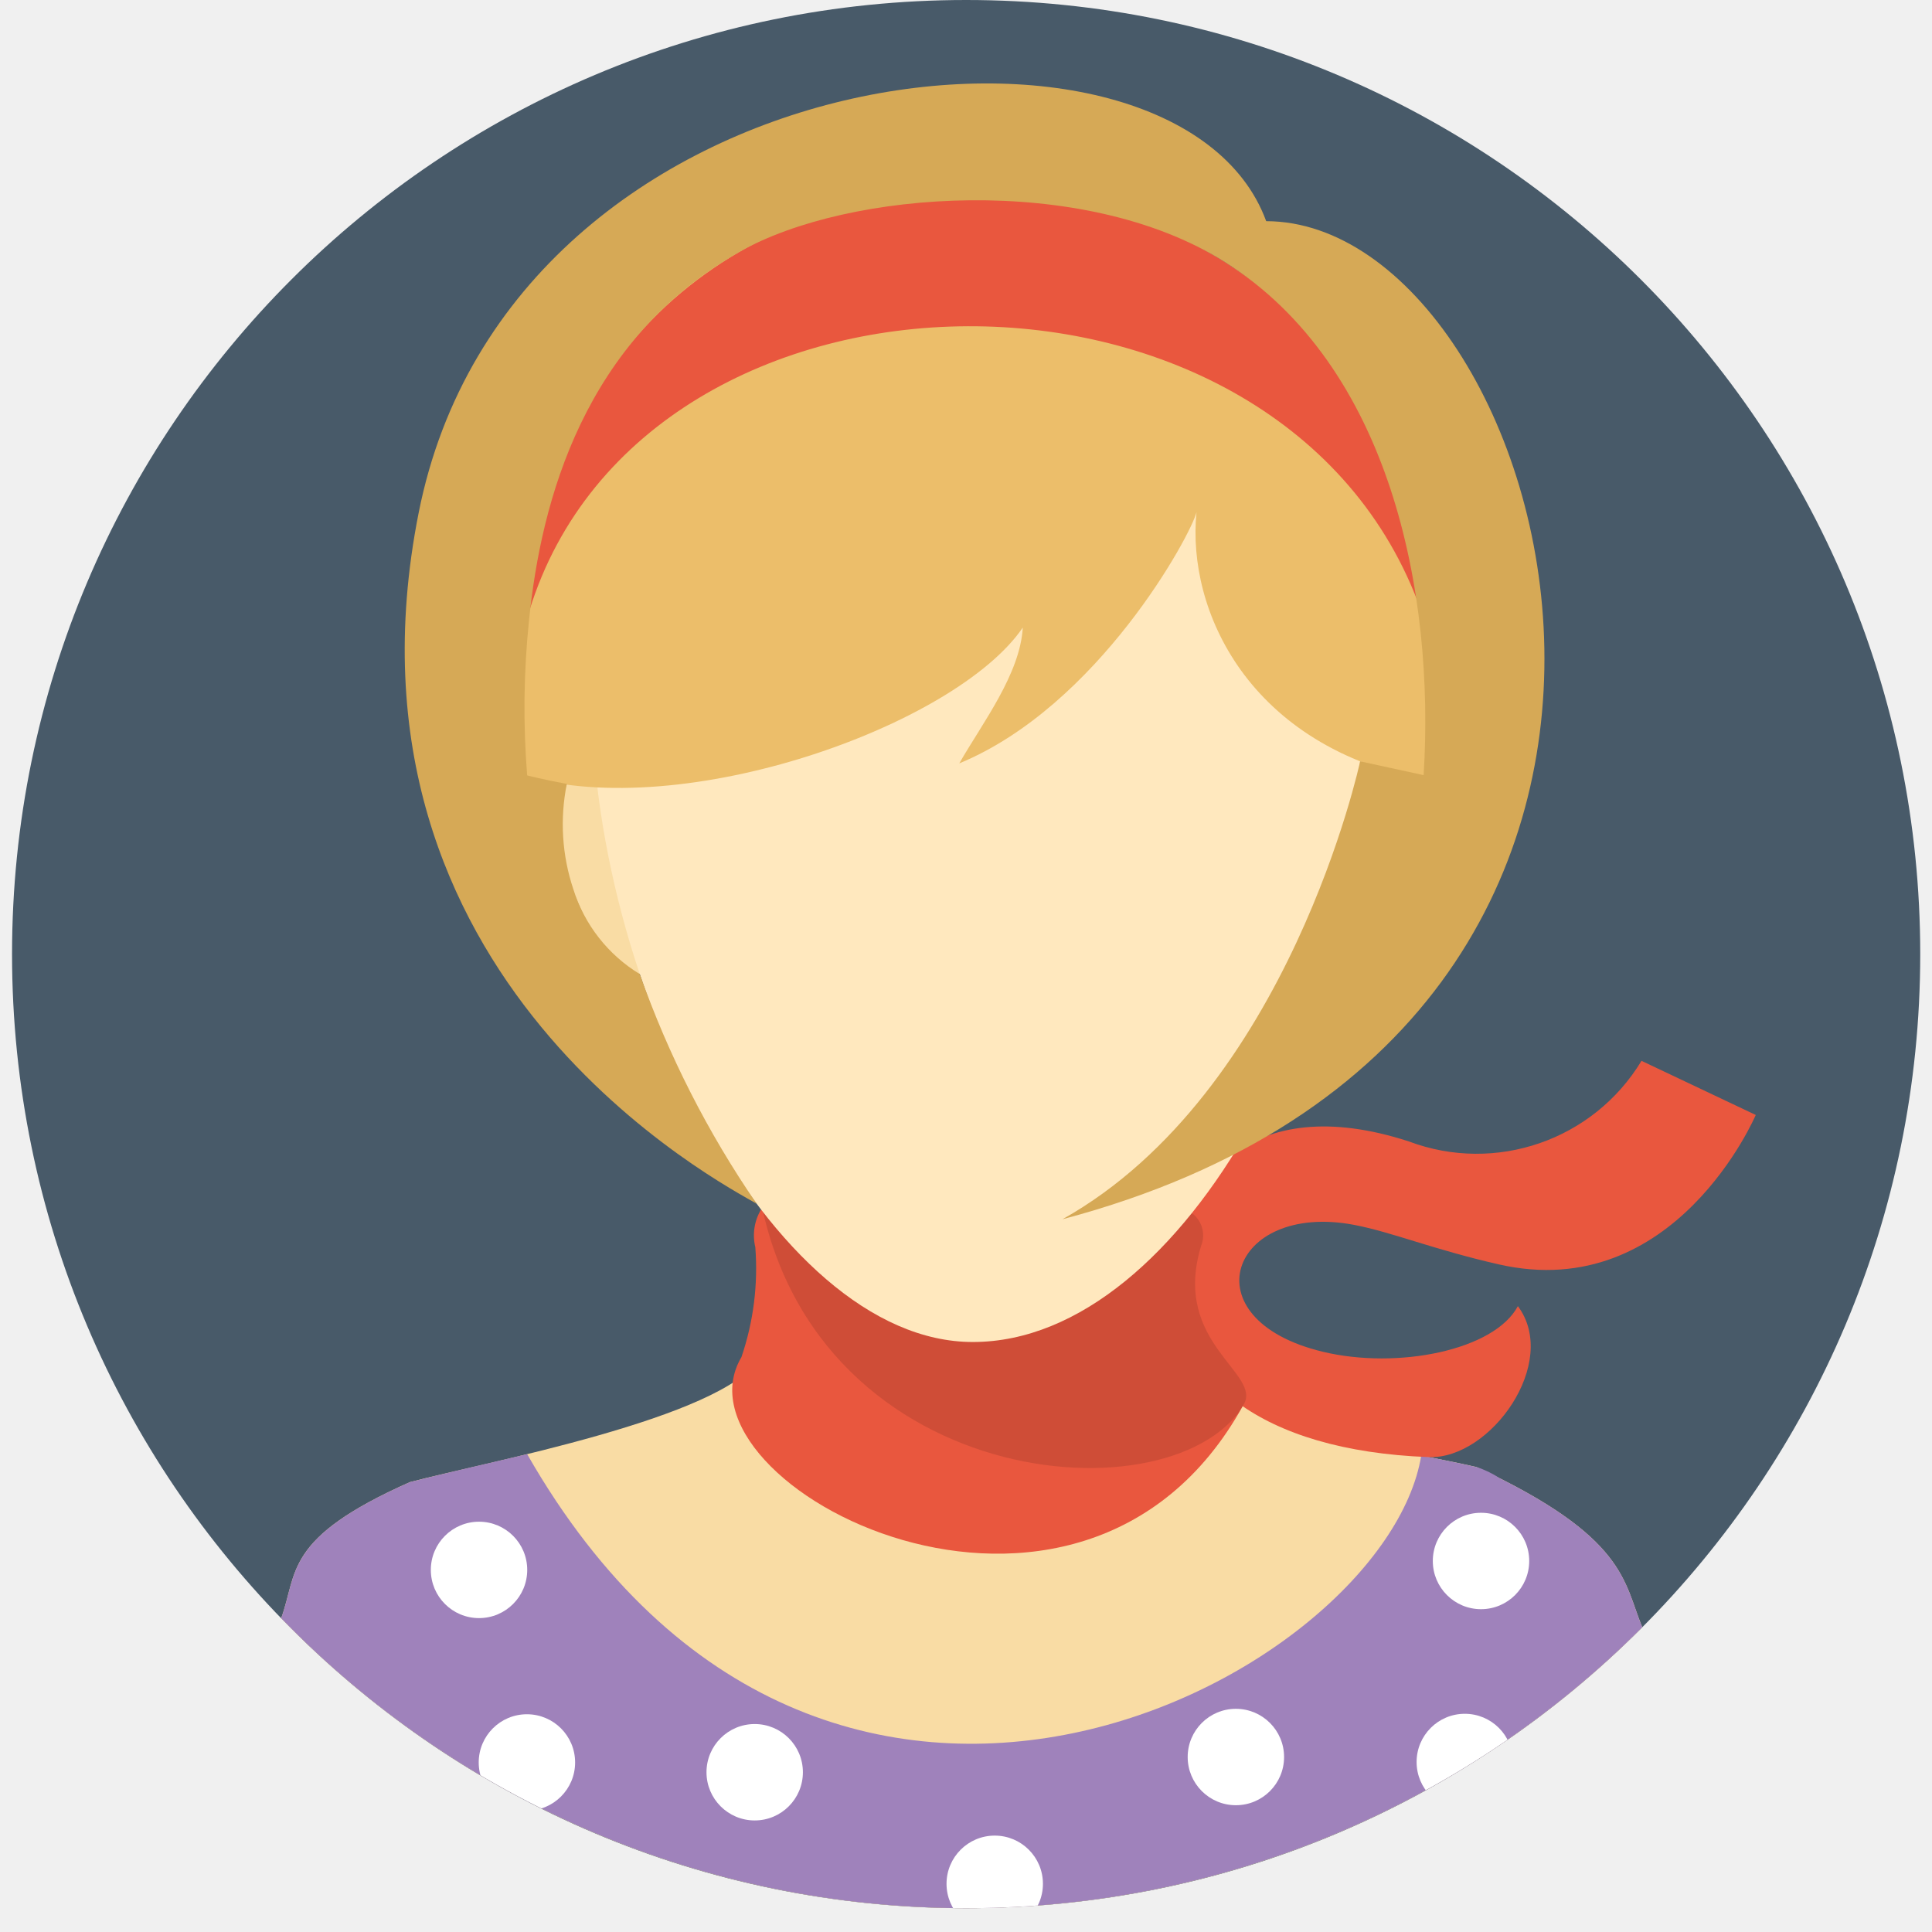
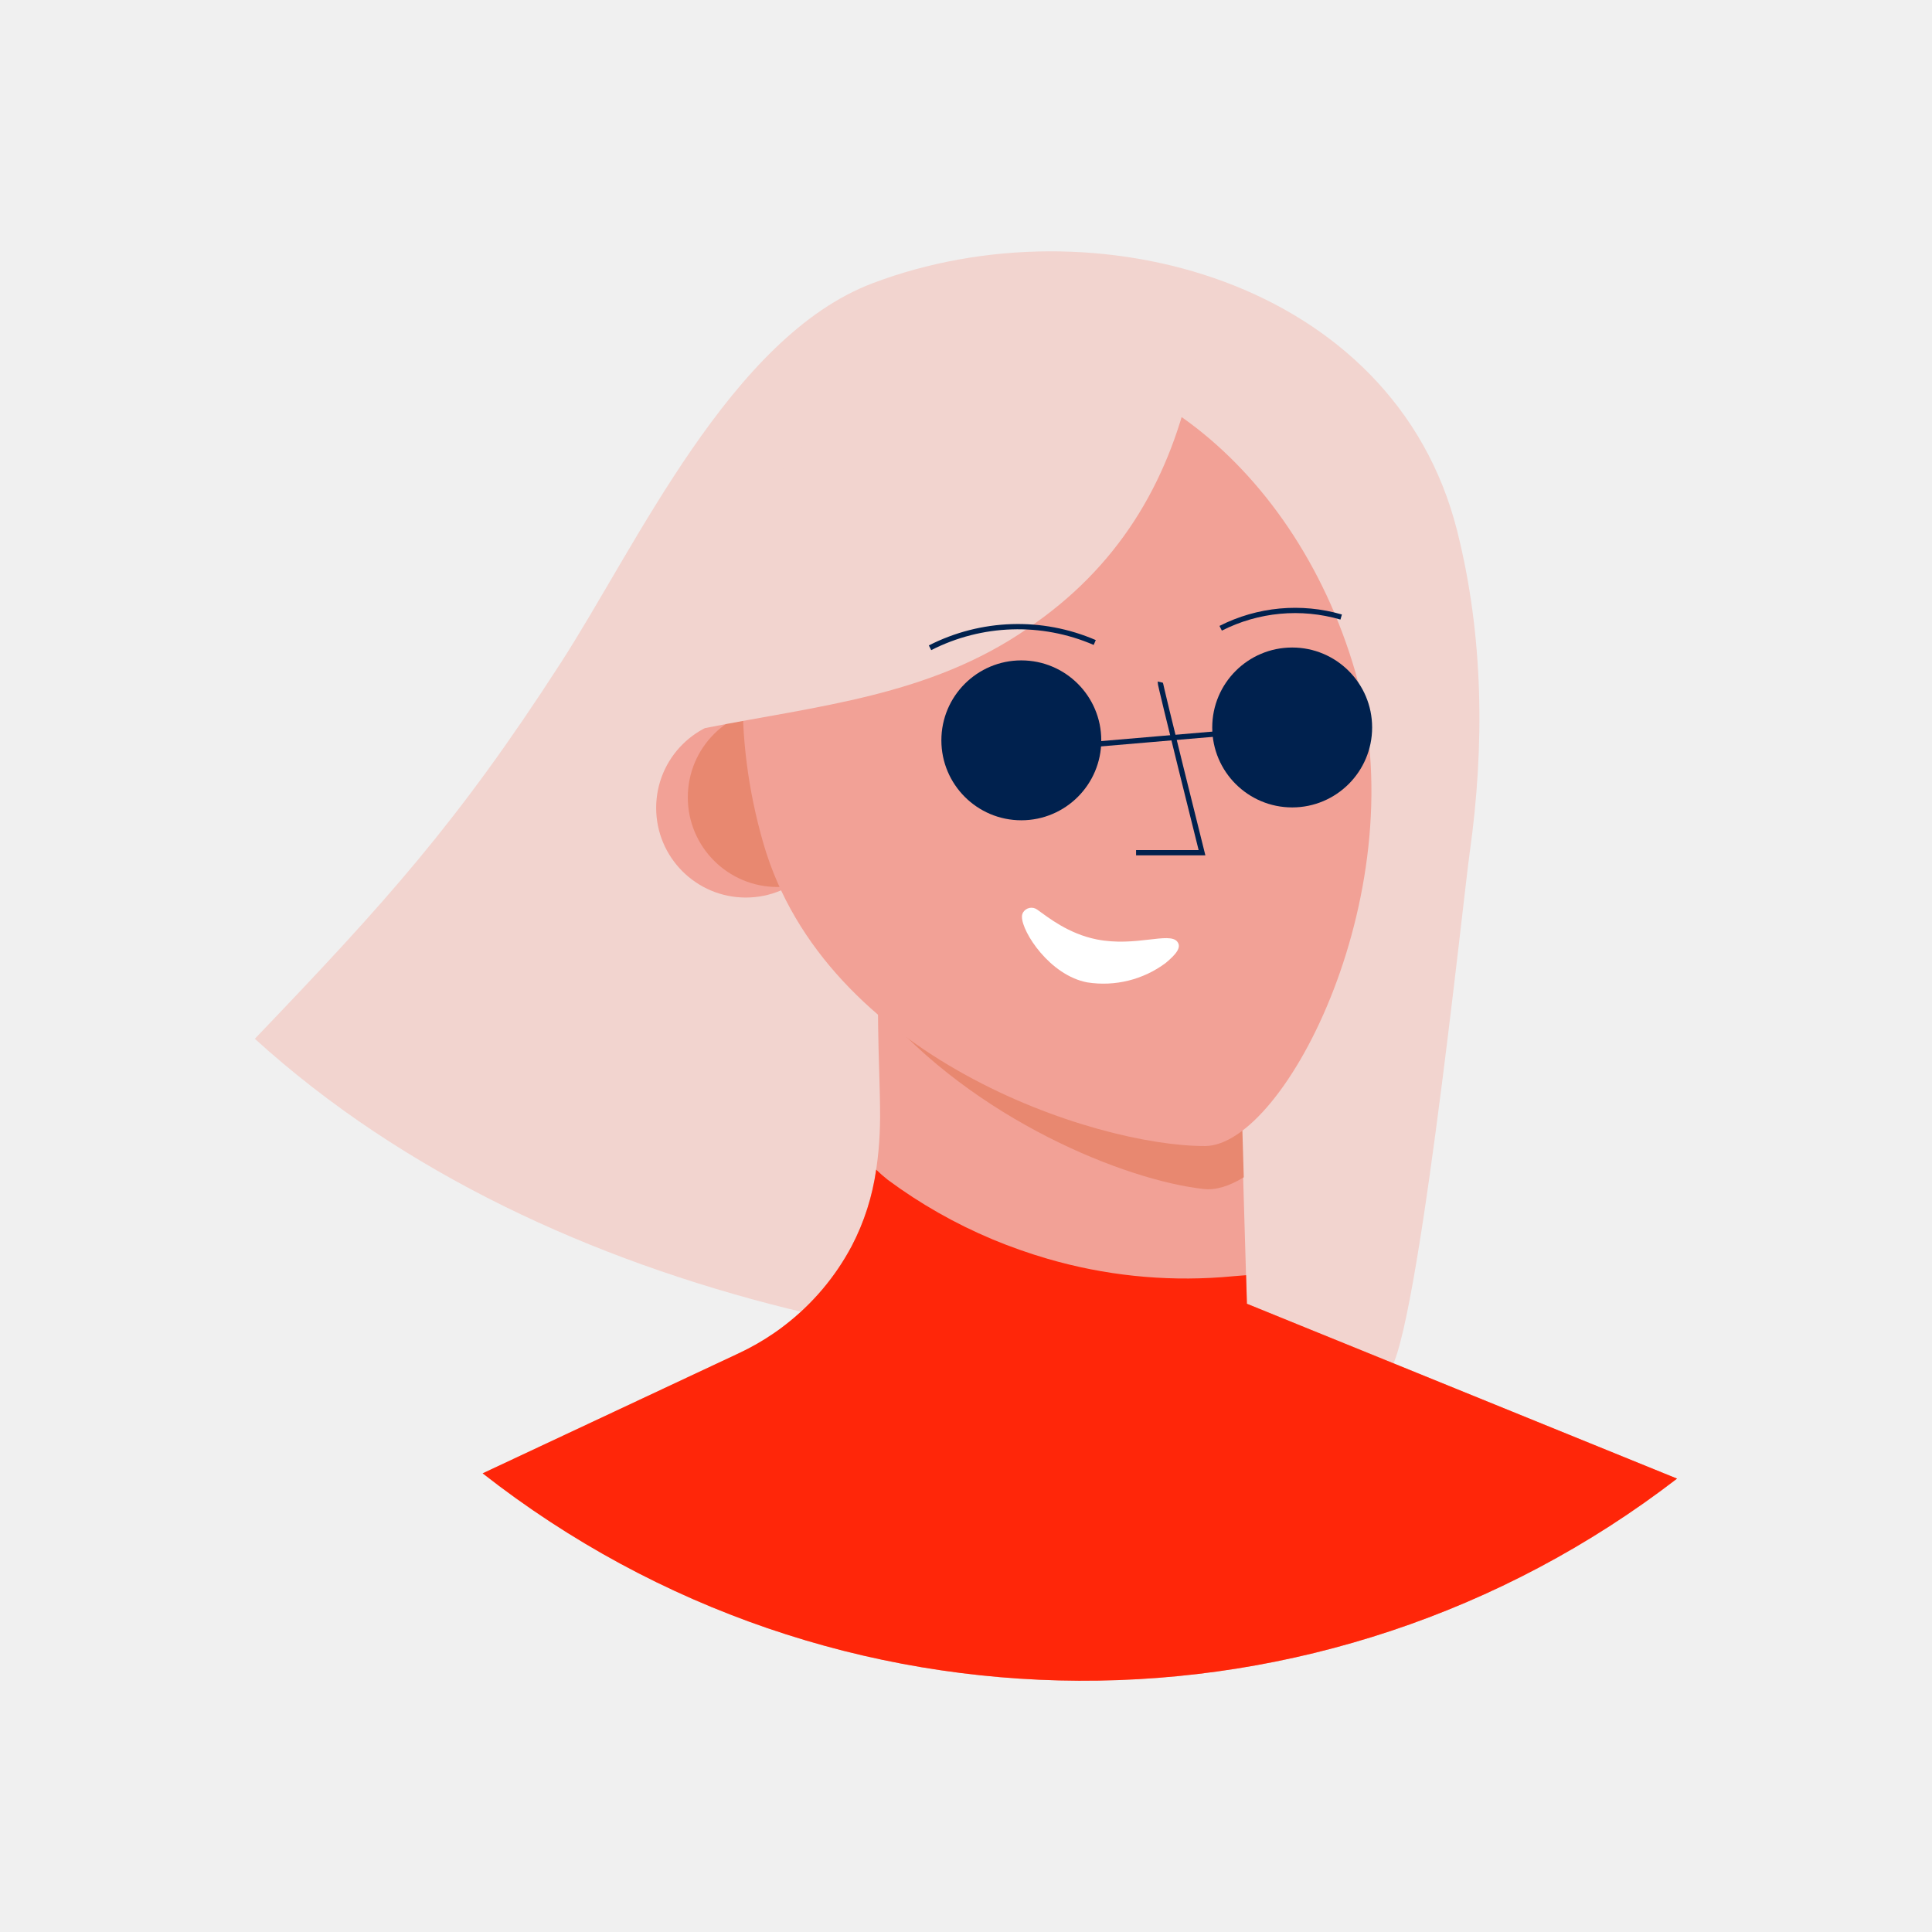
- <svg xmlns="http://www.w3.org/2000/svg" width="800px" height="800px" viewBox="-0.39 0 62.571 62.571">
+ <svg xmlns="http://www.w3.org/2000/svg" width="800px" height="800px" viewBox="0 0 366.34 366.34" id="Layer_1" data-name="Layer 1">
  <defs>
-     <clipPath id="clip-path">
-       <path clip-rule="evenodd" d="M52.797 52.701c-.576-1.384-.505-2.763-4.626-4.83a2.862 2.862 0 0 0-.74-.357c-.488-.116-1.36-.286-1.792-.372-1.167 7.133-19.287 16.863-28.956-.047-1.04.244-3.219.752-3.801.907-4.093 1.819-3.625 2.926-4.165 4.406a30.896 30.896 0 0 0 44.08.293z" fill="none" />
-     </clipPath>
-     <clipPath id="clip-path-2">
-       <path clip-rule="evenodd" d="M24.258 39.172a1.633 1.633 0 0 0-.186 1.22 8.903 8.903 0 0 1-.45 3.562c-2.458 4.146 10.967 11.122 16.245 1.57.69-1.034-2.328-1.983-1.358-5.17a.895.895 0 0 0-.834-1.238s-5.344 4.481-13.417.056z" fill="none" />
-     </clipPath>
+     <style>.cls-1{fill:#f2d4cf;}.cls-2{fill:#f2a196;}.cls-3{fill:#e88870;}.cls-4{fill:#00214e;}.cls-5{fill:none;stroke:#00214e;stroke-miterlimit:10;}.cls-6{fill:#ff2609;}.cls-7{fill:#ffffff;}</style>
  </defs>
-   <g data-name="Layer 2" id="Layer_2">
-     <g data-name="—ÎÓÈ 1" id="_ÎÓÈ_1">
-       <path d="M31.129 8.432c21.281 0 12.988 35.266 0 35.266-12.266 0-21.281-35.266 0-35.266z" fill="#ffe8be" fill-rule="evenodd" />
-       <circle cx="30.9" cy="30.9" fill="#485a69" r="30.9" />
-       <path d="M52.797 52.701c-.608-1.462-.494-2.918-5.365-5.187-2.293-.542-8.21-1.319-9.328-3.4-.566-1.052-.43-2.535-.43-5.292l-12.93-.143c0 2.778.109 4.259-.524 5.299-1.19 1.957-8.935 3.384-11.338 4.024-4.093 1.819-3.625 2.925-4.165 4.406a30.896 30.896 0 0 0 44.08.293z" fill="#f9dca4" fill-rule="evenodd" />
-       <path d="M52.797 52.701c-.576-1.384-.505-2.763-4.626-4.83a2.862 2.862 0 0 0-.74-.357c-.488-.116-1.36-.286-1.792-.372-1.167 7.133-19.287 16.863-28.956-.047-1.04.244-3.219.752-3.801.907-4.093 1.819-3.625 2.926-4.165 4.406a30.896 30.896 0 0 0 44.08.293z" fill="#9f82bb" fill-rule="evenodd" />
-       <g clip-path="url(#clip-path)" fill="#ffffff">
-         <circle cx="15.124" cy="50.844" r="1.561" />
-         <circle cx="16.675" cy="57.08" r="1.561" />
-         <circle cx="24.052" cy="57.397" r="1.561" />
-         <circle cx="31.826" cy="61.01" r="1.561" />
-         <circle cx="39.636" cy="56.904" r="1.561" />
-         <circle cx="47.05" cy="57.065" r="1.561" />
-         <circle cx="47.575" cy="50.555" r="1.561" />
-       </g>
-       <path d="M45.238 36.967a6.24 6.24 0 0 0 7.535-2.61l3.7 1.753s-2.61 6.137-8.318 4.84c-2.126-.483-3.471-1.05-4.699-1.282-3.998-.755-5.39 3.056-1.005 4.111 2.415.58 5.555-.042 6.318-1.478 1.36 1.826-.883 4.965-2.885 4.89-5.495-.208-8.256-2.587-8.222-5.69.035-3.234 2.413-6.215 7.576-4.534z" fill="#e9573e" fill-rule="evenodd" />
-       <path d="M24.258 39.172a1.633 1.633 0 0 0-.186 1.22 8.903 8.903 0 0 1-.45 3.562c-2.458 4.146 10.967 11.122 16.245 1.57.69-1.034-2.328-1.983-1.358-5.17a.895.895 0 0 0-.834-1.238s-5.344 4.481-13.417.056z" fill="#e9573e" fill-rule="evenodd" />
-       <g clip-path="url(#clip-path-2)">
-         <path d="M37.677 38.778l1.691.851c.04.87.089 4.6.702 5.537-1.807 4.15-14.135 3.408-15.874-6.55z" fill-rule="evenodd" opacity="0.11" />
-       </g>
-       <path d="M19.11 24.183c-2.958 1.29-.442 7.41 1.42 7.383a30.847 30.847 0 0 1-1.42-7.383z" fill="#f9dca4" fill-rule="evenodd" />
-       <path d="M43.507 24.182c2.96 1.292.443 7.411-1.419 7.384a30.827 30.827 0 0 0 1.419-7.384z" fill="#f9dca4" fill-rule="evenodd" />
-       <path d="M31.114 8.666c8.722 0 12.377 6.2 12.601 13.367.307 9.81-5.675 21.43-12.6 21.43-6.56 0-12.706-12.018-12.333-21.928.26-6.953 3.814-12.869 12.332-12.869z" fill="#ffe8be" fill-rule="evenodd" />
-       <path d="M38.361 16.587c-.174.728-3.174 6.273-7.684 8.137.756-1.317 1.97-2.892 2.058-4.4-2.162 3.173-10.983 6.337-16.2 4.79C15.364 5.79 30.182 6.256 31.183 6.31c1.002-.054 15.857-.34 14.686 18.982-5.835-1.09-7.83-5.543-7.508-8.705z" fill="#ecbe6a" fill-rule="evenodd" />
-       <path d="M16.754 19.778c1.271-18.485 27.928-17.772 28.88 0-4.396-12.378-25.125-12.187-28.88 0z" fill="#e9573e" fill-rule="evenodd" />
-       <path d="M43.66 24.657s-2.289 10.706-9.639 14.83c23.528-6.236 15.887-32.31 6.597-32.324-2.883-7.863-24.45-5.7-27.45 9.45s9.923 21.763 10.947 22.372a31.976 31.976 0 0 1-3.785-7.438 4.952 4.952 0 0 1-2.151-2.747 6.622 6.622 0 0 1-.212-3.412c-.726-.131-1.284-.275-1.284-.275a27.284 27.284 0 0 1 .06-5.017c.39-3.894 1.789-9.096 6.83-11.947 3.523-1.992 11.119-2.55 15.692.328 5.362 3.374 6.821 10.69 6.452 16.627z" fill="#d6a956" fill-rule="evenodd" />
-     </g>
-   </g>
+   <path class="cls-1" d="M204.81,257.42a387,387,0,0,1-55.49-9.31c-37-9.22-72.78-25.5-101-51.14,24.9-26,38.47-41,58-71.26,14.48-22.42,32.28-61.84,59.13-72,42.06-15.93,98.88-.45,110.83,46.87,5.06,20,5.25,40.92,2.38,61.26-1.29,9.17-10.57,98.69-15.9,98.61C243.43,260.12,224.05,259.33,204.81,257.42Z" />
+   <path class="cls-2" d="M318,280.37a184.56,184.56,0,0,1-226.48-1l48.66-22.81a47.68,47.68,0,0,0,4.35-2.34l1.12-.7c.4-.25.79-.51,1.18-.78a46.54,46.54,0,0,0,14.67-16.47c4-7.55,5.32-15.89,5.38-24.39,0-5.72-.31-11.44-.37-17.17q-.06-4.75-.1-9.51l2,1,5.2,2.69,30.29,5.15,31.12,5.3.94,32,.47,15.87,11.47,4.67,9,3.64Z" />
+   <path class="cls-3" d="M235.84,223.23c-2.72,1.68-5.29,2.47-7.54,2.23-14.79-1.59-43.64-13.18-61.8-34.63q0-1.58-.06-3.15-.06-4.76-.1-9.51l2,1,5.2,2.69L203.81,187l31.12,5.3Z" />
+   <circle class="cls-2" cx="141.42" cy="153.19" r="17" />
+   <circle class="cls-3" cx="147.42" cy="151.19" r="17" />
+   <path class="cls-2" d="M257,127.44c11.75,40.69-13.2,89.87-28.54,89.87-21,0-72-16.77-83.73-57.46S148.56,78.93,179.56,70,245.22,86.76,257,127.44Z" />
+   <circle class="cls-4" cx="193.66" cy="140.38" r="15.16" />
+   <circle class="cls-4" cx="245.02" cy="137.94" r="15.16" />
+   <path class="cls-1" d="M225.66,73.05c-4.31,18.71-13.7,34.59-30.86,46.15C176.28,132,155,133.83,133.67,138.06c.54-13.11.83-27.15,7.59-38.85a79.54,79.54,0,0,1,32.31-30.36C188.38,61.2,211.29,53.7,227.92,59A112,112,0,0,1,225.66,73.05Z" />
+   <path class="cls-5" d="M220,129.34c-.08.35,7.92,32.35,7.92,32.35h-12.5" />
+   <path class="cls-5" d="M231.46,119.13A31.18,31.18,0,0,1,254.31,117" />
+   <path class="cls-5" d="M176.35,122.83a36.72,36.72,0,0,1,31.23-1" />
+   <line class="cls-5" x1="205.92" y1="141.27" x2="231.46" y2="139.09" />
+   <path class="cls-6" d="M318,280.37a184.56,184.56,0,0,1-226.48-1l48.66-22.81a46.83,46.83,0,0,0,6.65-3.82c.64-.44,1.28-.9,1.89-1.38a46.35,46.35,0,0,0,12.78-15.09,44.69,44.69,0,0,0,4.64-14.48,28.66,28.66,0,0,0,2.22,1.94A95.14,95.14,0,0,0,188.19,235a99,99,0,0,0,10.46,3.69,93.52,93.52,0,0,0,33,3.49c1.54-.12,3.09-.27,4.63-.38l.15,5.08v.33l12.1,4.92Z" />
+   <path class="cls-7" d="M194,173a1.86,1.86,0,0,1,2.69-.51c2.07,1.47,5.87,4.56,11.27,5.64,7.36,1.46,13.75-1.48,15.27.42.86,1.07-.19,2.37-2.2,4.05a19.73,19.73,0,0,1-14.85,3.68c-7.09-1.32-12.4-9.53-12.4-12.43A1.65,1.65,0,0,1,194,173Z" />
</svg>
